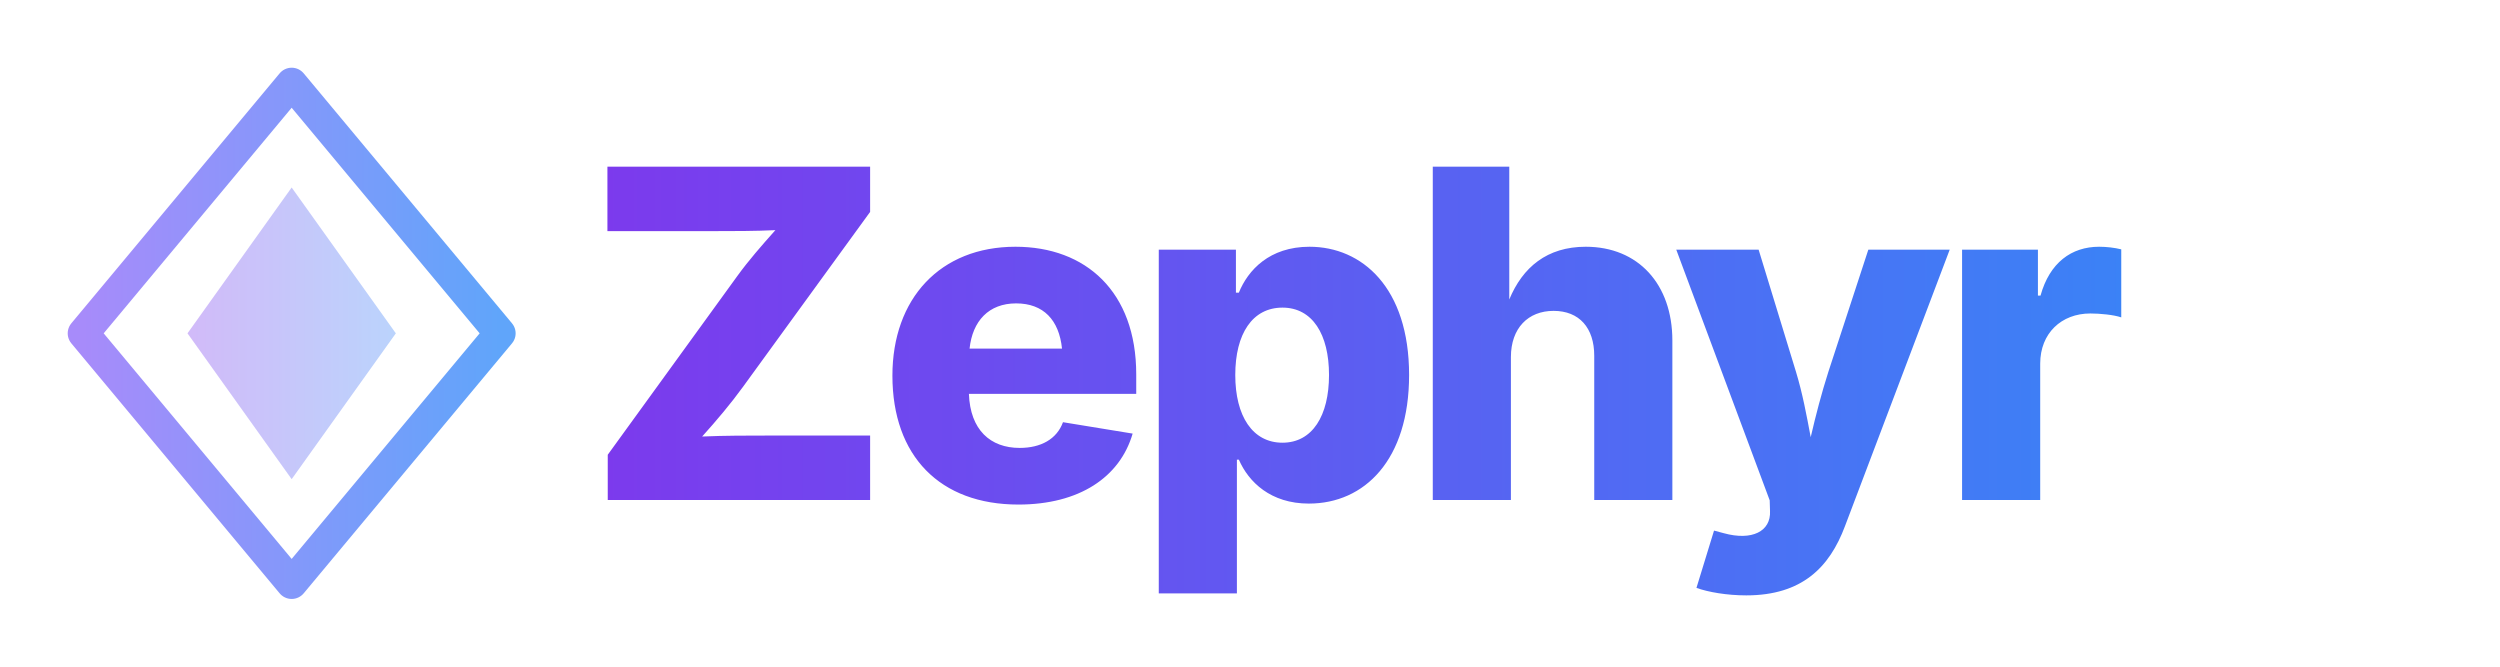
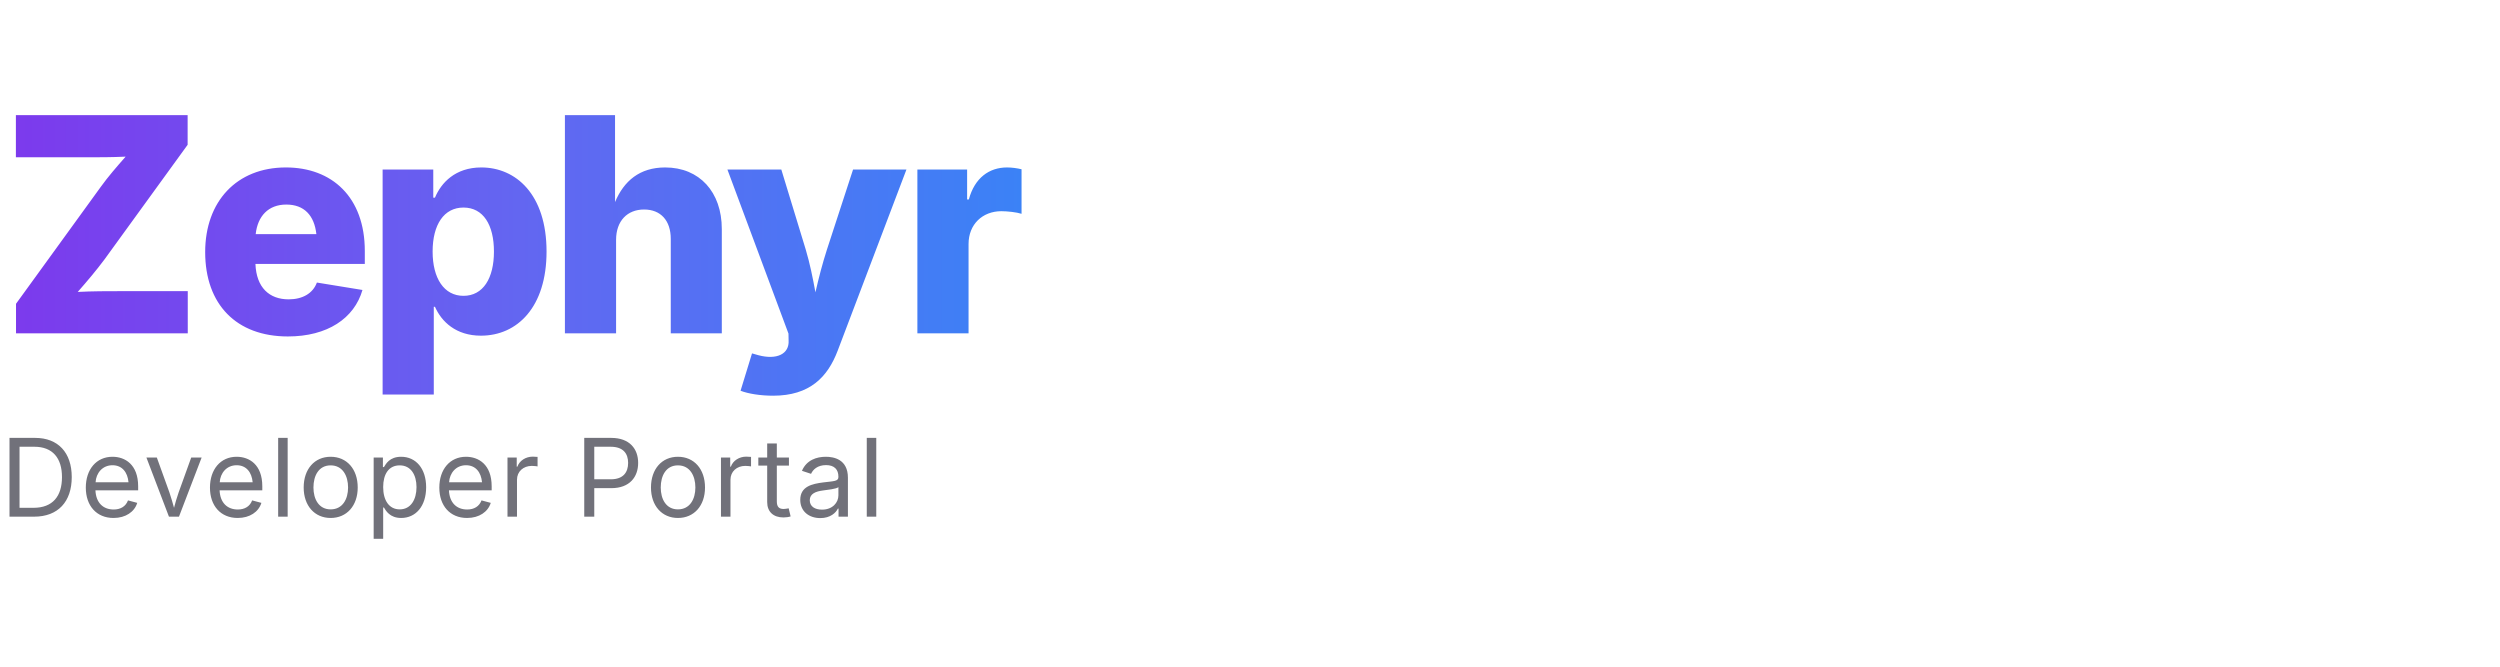
- <svg xmlns="http://www.w3.org/2000/svg" viewBox="0 0 120 32" fill="none">
+ <svg xmlns="http://www.w3.org/2000/svg" viewBox="0 0 300 80" fill="none">
  <defs>
-     <linearGradient id="zephGrad" x1="0%" y1="0%" x2="100%" y2="0%">
+     <linearGradient id="textGrad" x1="0%" y1="0%" x2="100%" y2="0%">
      <stop offset="0%" stop-color="#7c3aed" />
+       <stop offset="50%" stop-color="#6366f1" />
      <stop offset="100%" stop-color="#3b82f6" />
    </linearGradient>
-     <linearGradient id="zephAccent" x1="0%" y1="0%" x2="100%" y2="0%">
-       <stop offset="0%" stop-color="#a78bfa" />
-       <stop offset="100%" stop-color="#60a5fa" />
-     </linearGradient>
  </defs>
-   <path d="M14 4 L24 16 L14 28 L4 16 Z" stroke="url(#zephAccent)" stroke-width="1.5" stroke-linejoin="round" fill="none" />
-   <path d="M14 9 L19 16 L14 23 L9 16 Z" fill="url(#zephGrad)" opacity="0.35" />
-   <text x="28" y="24" font-family="Inter, system-ui, -apple-system, sans-serif" font-size="22" font-weight="800" fill="url(#zephGrad)" letter-spacing="-0.04em">Zephyr</text>
+   <text x="0" y="40" font-family="Inter, system-ui, -apple-system, sans-serif" font-size="36" font-weight="800" fill="url(#textGrad)" letter-spacing="-0.03em">Zephyr</text>
+   <text x="0" y="62" font-family="Inter, system-ui, -apple-system, sans-serif" font-size="13" font-weight="400" fill="#71717a" letter-spacing="0.02em">Developer Portal</text>
</svg>
